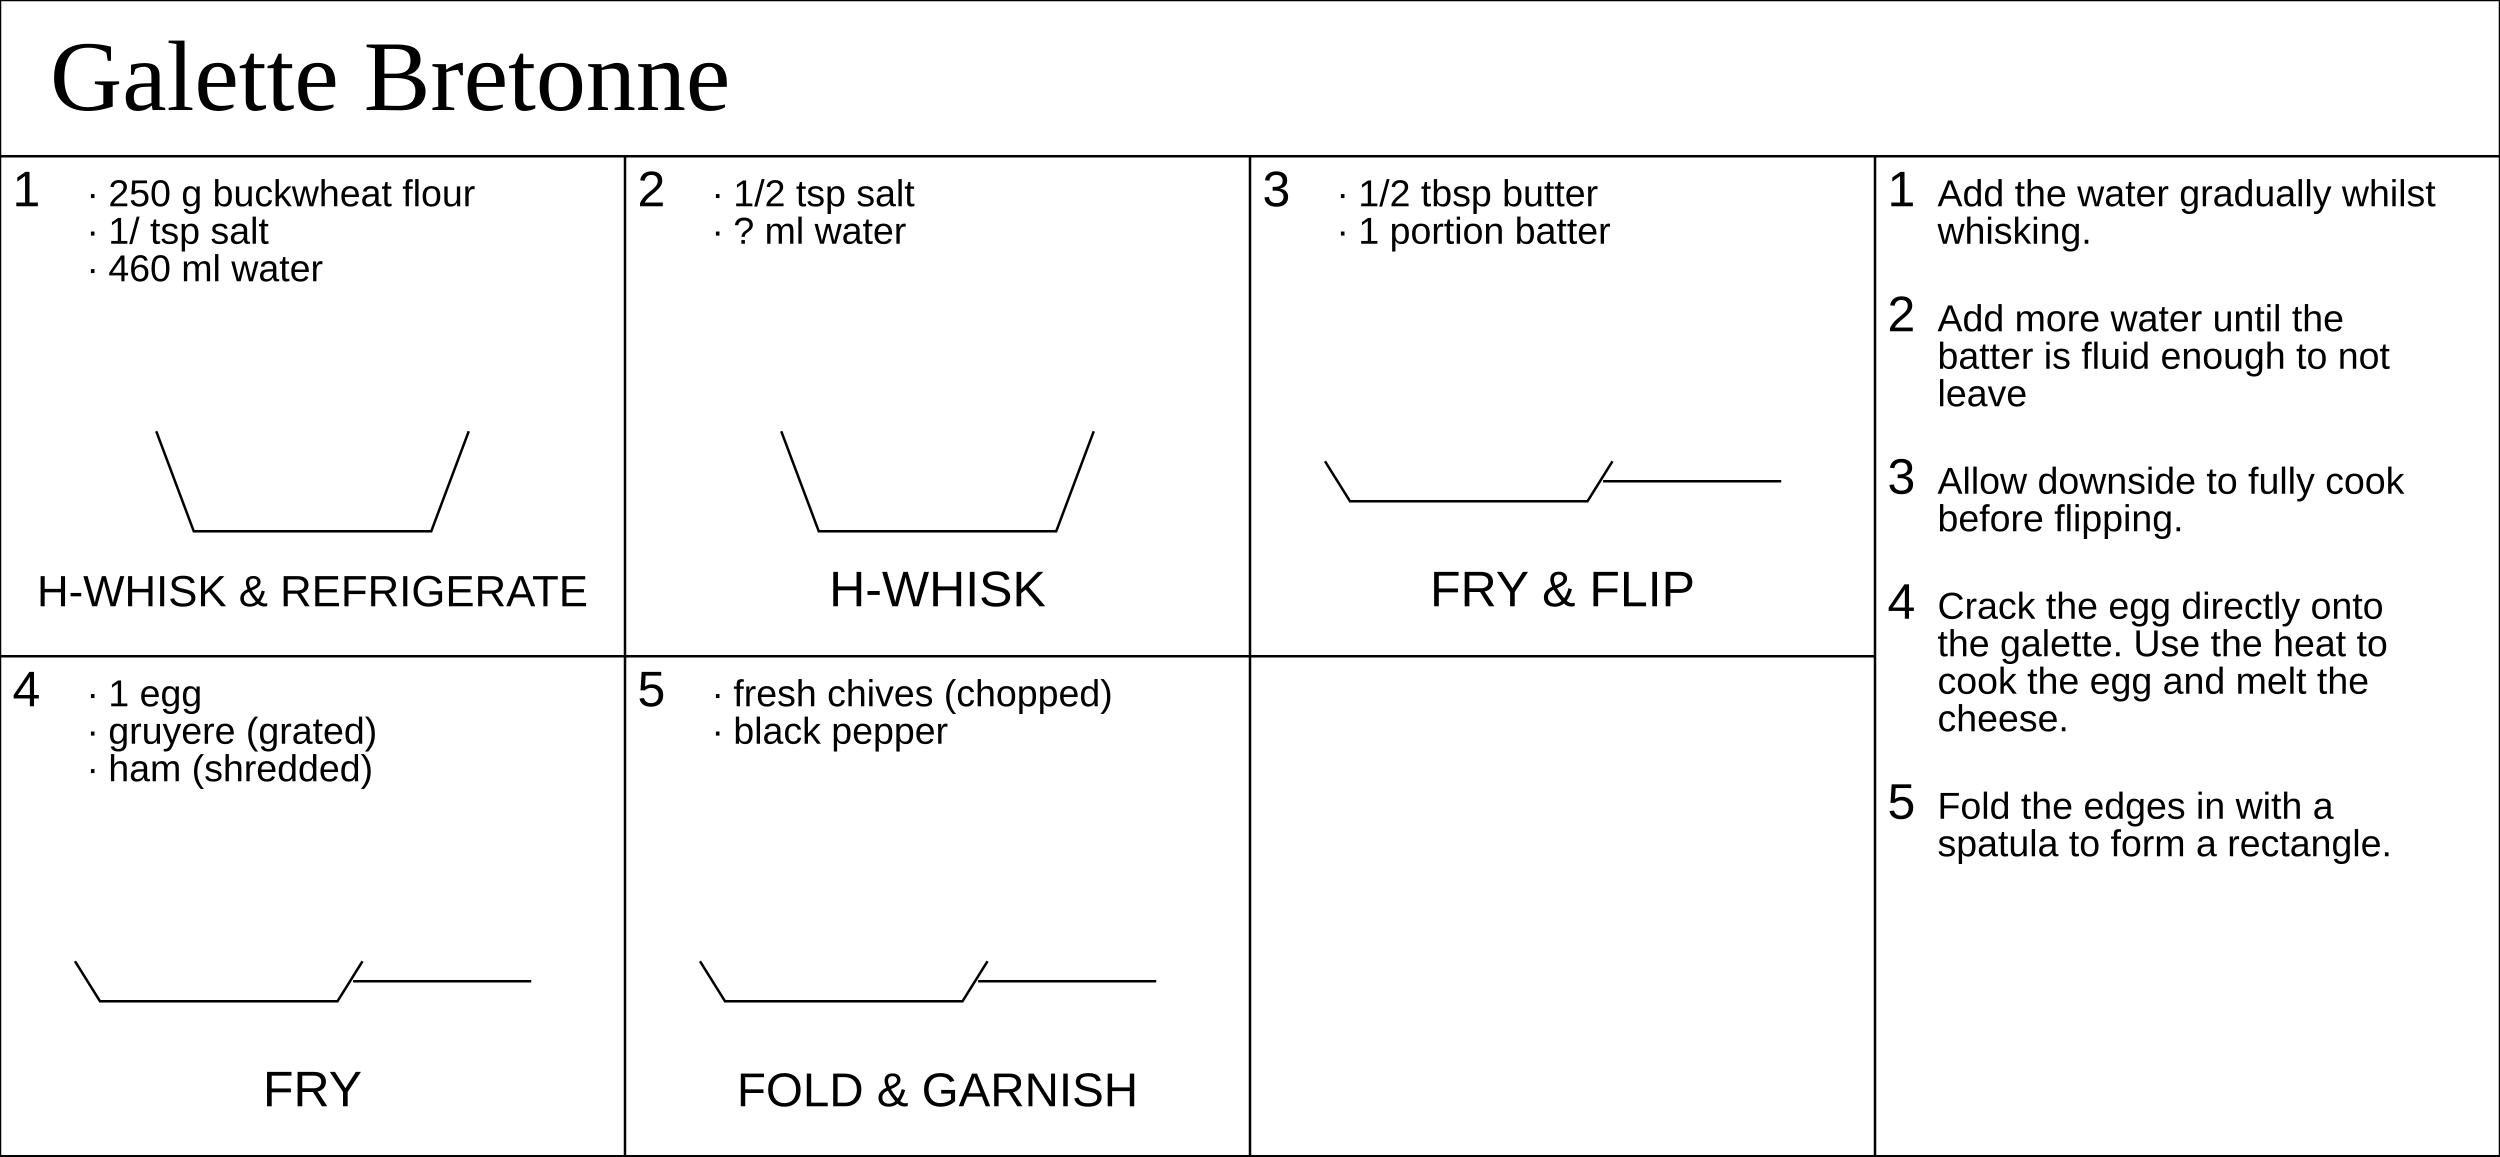
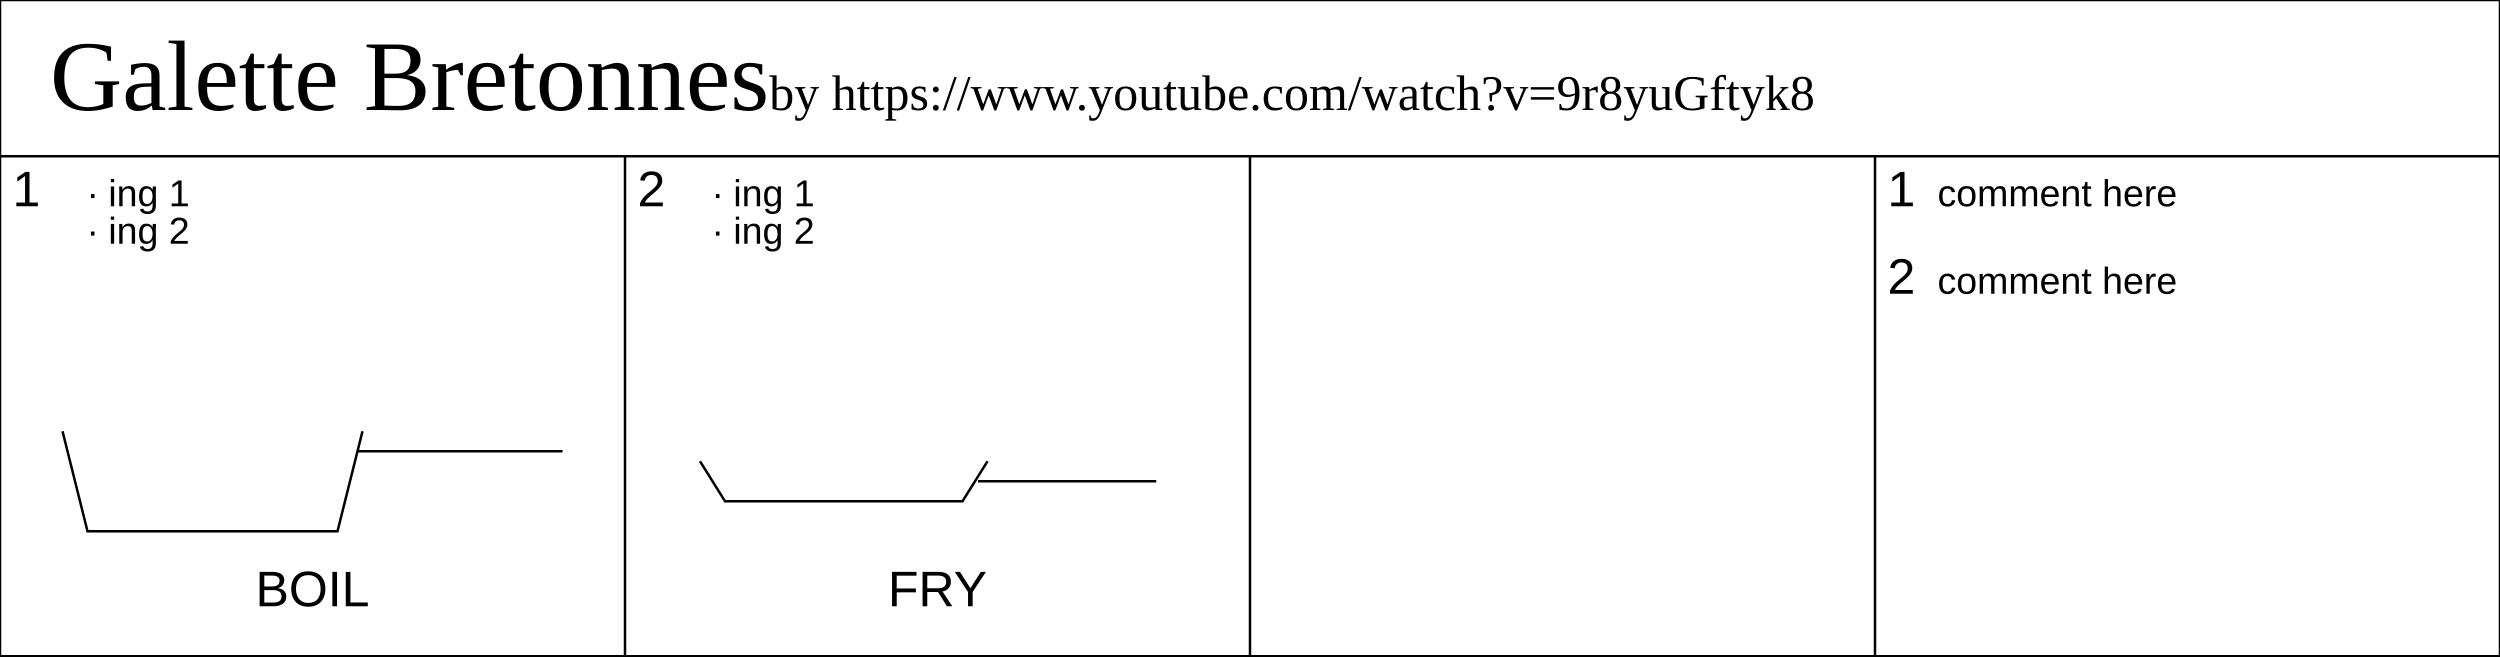
- <svg xmlns="http://www.w3.org/2000/svg" width="2000" height="925.0">
+ <svg xmlns="http://www.w3.org/2000/svg" width="2000" height="525.0">
  <text x="40.0" y="88.0" font-size="80">
- Galette Bretonne</text>
-   <polyline points="0,0 0,925.0 " style="fill:none;stroke:black;stroke-width:2" />
-   <polyline points="2000,0 2000,925.0 " style="fill:none;stroke:black;stroke-width:2" />
-   <polyline points="500,125.0 500,925.0 " style="fill:none;stroke:black;stroke-width:2" />
-   <polyline points="1000,125.0 1000,925.0 " style="fill:none;stroke:black;stroke-width:2" />
-   <polyline points="1500,125.0 1500,925.0 " style="fill:none;stroke:black;stroke-width:2" />
+ Galette Bretonnes<tspan font-size="40">  by https://www.youtube.com/watch?v=9r8yuGftyk8</tspan>
+   </text>
+   <polyline points="0,0 0,525.0 " style="fill:none;stroke:black;stroke-width:2" />
+   <polyline points="2000,0 2000,525.0 " style="fill:none;stroke:black;stroke-width:2" />
+   <polyline points="500,125.0 500,525.0 " style="fill:none;stroke:black;stroke-width:2" />
+   <polyline points="1000,125.0 1000,525.0 " style="fill:none;stroke:black;stroke-width:2" />
+   <polyline points="1500,125.0 1500,525.0 " style="fill:none;stroke:black;stroke-width:2" />
  <polyline points="0,0 2000,0 " style="fill:none;stroke:black;stroke-width:2" />
  <polyline points="0,125.0 2000,125.0 " style="fill:none;stroke:black;stroke-width:2" />
-   <polyline points="0,925.0 2000,925.0 " style="fill:none;stroke:black;stroke-width:2" />
-   <polyline points="0,525.0 1500,525.0 " style="fill:none;stroke:black;stroke-width:2" />
+   <polyline points="0,525.0 2000,525.0 " style="fill:none;stroke:black;stroke-width:2" />
  <text x="10.0" y="165.0" text-anchor="left" style="font-family:Arial;font-size:40"> 
1 </text>
  <text x="70.0" y="165.0" text-anchor="left" style="font-family:Arial;font-size:30"> 
- ∙ 250 g buckwheat flour </text>
+ ∙ ing 1 </text>
  <text x="70.0" y="195.0" text-anchor="left" style="font-family:Arial;font-size:30"> 
- ∙ 1/ tsp salt </text>
-   <text x="70.0" y="225.0" text-anchor="left" style="font-family:Arial;font-size:30"> 
- ∙ 460 ml water </text>
-   <polyline points="125.0,345.0 155.0,425.0 345.0,425.0 375.0,345.0" style="fill:none;stroke:black;stroke-width:2" />
-   <text x="250.0" y="485.0" text-anchor="middle" style="font-family:Arial;font-size:35"> 
- H-WHISK &amp; REFRIGERATE </text>
+ ∙ ing 2 </text>
+   <polyline points="50.0,345.0 70.0,425.0 270.0,425.0 290.0,345.0" style="fill:none;stroke:black;stroke-width:2" />
+   <polyline points="286,361.0 450.0,361.0" style="fill:none;stroke:black;stroke-width:2" />
+   <text x="250.0" y="485.0" text-anchor="middle" style="font-family:Arial;font-size:40"> 
+ BOIL </text>
  <text x="1510.0" y="165.0" text-anchor="left" style="font-family:Arial;font-size:40"> 
1 </text>
  <text x="1550.0" y="165.0" text-anchor="left" style="font-family:Arial;font-size:30"> 
- Add the water gradually whilst </text>
-   <text x="1550.0" y="195.0" text-anchor="left" style="font-family:Arial;font-size:30"> 
- whisking. </text>
+ comment here </text>
  <text x="510.0" y="165.0" text-anchor="left" style="font-family:Arial;font-size:40"> 
2 </text>
  <text x="570.0" y="165.0" text-anchor="left" style="font-family:Arial;font-size:30"> 
- ∙ 1/2 tsp salt </text>
+ ∙ ing 1 </text>
  <text x="570.0" y="195.0" text-anchor="left" style="font-family:Arial;font-size:30"> 
- ∙ ? ml water </text>
-   <polyline points="625.0,345.0 655.0,425.0 845.0,425.0 875.0,345.0" style="fill:none;stroke:black;stroke-width:2" />
+ ∙ ing 2 </text>
+   <polyline points="560.0,369.0 580.0,401.0 770.0,401.0 790.0,369.0" style="fill:none;stroke:black;stroke-width:2" />
+   <polyline points="782.5,385.0 925.0,385.0" style="fill:none;stroke:black;stroke-width:2" />
  <text x="750.0" y="485.0" text-anchor="middle" style="font-family:Arial;font-size:40"> 
- H-WHISK </text>
-   <text x="1510.0" y="265.0" text-anchor="left" style="font-family:Arial;font-size:40"> 
+ FRY </text>
+   <text x="1510.0" y="235.0" text-anchor="left" style="font-family:Arial;font-size:40"> 
2 </text>
-   <text x="1550.0" y="265.0" text-anchor="left" style="font-family:Arial;font-size:30"> 
- Add more water until the </text>
-   <text x="1550.0" y="295.0" text-anchor="left" style="font-family:Arial;font-size:30"> 
- batter is fluid enough to not </text>
-   <text x="1550.0" y="325.0" text-anchor="left" style="font-family:Arial;font-size:30"> 
- leave </text>
-   <text x="1010.0" y="165.0" text-anchor="left" style="font-family:Arial;font-size:40"> 
- 3 </text>
-   <text x="1070.0" y="165.0" text-anchor="left" style="font-family:Arial;font-size:30"> 
- ∙ 1/2 tbsp butter </text>
-   <text x="1070.0" y="195.0" text-anchor="left" style="font-family:Arial;font-size:30"> 
- ∙ 1 portion batter </text>
-   <polyline points="1060.0,369.0 1080.0,401.0 1270.0,401.0 1290.0,369.0" style="fill:none;stroke:black;stroke-width:2" />
-   <polyline points="1282.5,385.0 1425.0,385.0" style="fill:none;stroke:black;stroke-width:2" />
-   <text x="1250.0" y="485.0" text-anchor="middle" style="font-family:Arial;font-size:40"> 
- FRY &amp; FLIP </text>
-   <text x="1510.0" y="395.0" text-anchor="left" style="font-family:Arial;font-size:40"> 
- 3 </text>
-   <text x="1550.0" y="395.0" text-anchor="left" style="font-family:Arial;font-size:30"> 
- Allow downside to fully cook </text>
-   <text x="1550.0" y="425.0" text-anchor="left" style="font-family:Arial;font-size:30"> 
- before flipping. </text>
-   <text x="10.0" y="565.0" text-anchor="left" style="font-family:Arial;font-size:40"> 
- 4 </text>
-   <text x="70.0" y="565.0" text-anchor="left" style="font-family:Arial;font-size:30"> 
- ∙ 1 egg </text>
-   <text x="70.0" y="595.0" text-anchor="left" style="font-family:Arial;font-size:30"> 
- ∙ gruyere (grated) </text>
-   <text x="70.0" y="625.0" text-anchor="left" style="font-family:Arial;font-size:30"> 
- ∙ ham (shredded) </text>
-   <polyline points="60.0,769.0 80.0,801.0 270.0,801.0 290.0,769.0" style="fill:none;stroke:black;stroke-width:2" />
-   <polyline points="282.5,785.0 425.0,785.0" style="fill:none;stroke:black;stroke-width:2" />
-   <text x="250.0" y="885.0" text-anchor="middle" style="font-family:Arial;font-size:40"> 
- FRY </text>
-   <text x="1510.0" y="495.0" text-anchor="left" style="font-family:Arial;font-size:40"> 
- 4 </text>
-   <text x="1550.0" y="495.0" text-anchor="left" style="font-family:Arial;font-size:30"> 
- Crack the egg directly onto </text>
-   <text x="1550.0" y="525.0" text-anchor="left" style="font-family:Arial;font-size:30"> 
- the galette. Use the heat to </text>
-   <text x="1550.0" y="555.0" text-anchor="left" style="font-family:Arial;font-size:30"> 
- cook the egg and melt the </text>
-   <text x="1550.0" y="585.0" text-anchor="left" style="font-family:Arial;font-size:30"> 
- cheese. </text>
-   <text x="510.0" y="565.0" text-anchor="left" style="font-family:Arial;font-size:40"> 
- 5 </text>
-   <text x="570.0" y="565.0" text-anchor="left" style="font-family:Arial;font-size:30"> 
- ∙ fresh chives (chopped) </text>
-   <text x="570.0" y="595.0" text-anchor="left" style="font-family:Arial;font-size:30"> 
- ∙ black pepper </text>
-   <polyline points="560.0,769.0 580.0,801.0 770.0,801.0 790.0,769.0" style="fill:none;stroke:black;stroke-width:2" />
-   <polyline points="782.5,785.0 925.0,785.0" style="fill:none;stroke:black;stroke-width:2" />
-   <text x="750.0" y="885.0" text-anchor="middle" style="font-family:Arial;font-size:38"> 
- FOLD &amp; GARNISH </text>
-   <text x="1510.0" y="655.0" text-anchor="left" style="font-family:Arial;font-size:40"> 
- 5 </text>
-   <text x="1550.0" y="655.0" text-anchor="left" style="font-family:Arial;font-size:30"> 
- Fold the edges in with a </text>
-   <text x="1550.0" y="685.0" text-anchor="left" style="font-family:Arial;font-size:30"> 
- spatula to form a rectangle. </text>
+   <text x="1550.0" y="235.0" text-anchor="left" style="font-family:Arial;font-size:30"> 
+ comment here </text>
</svg>
